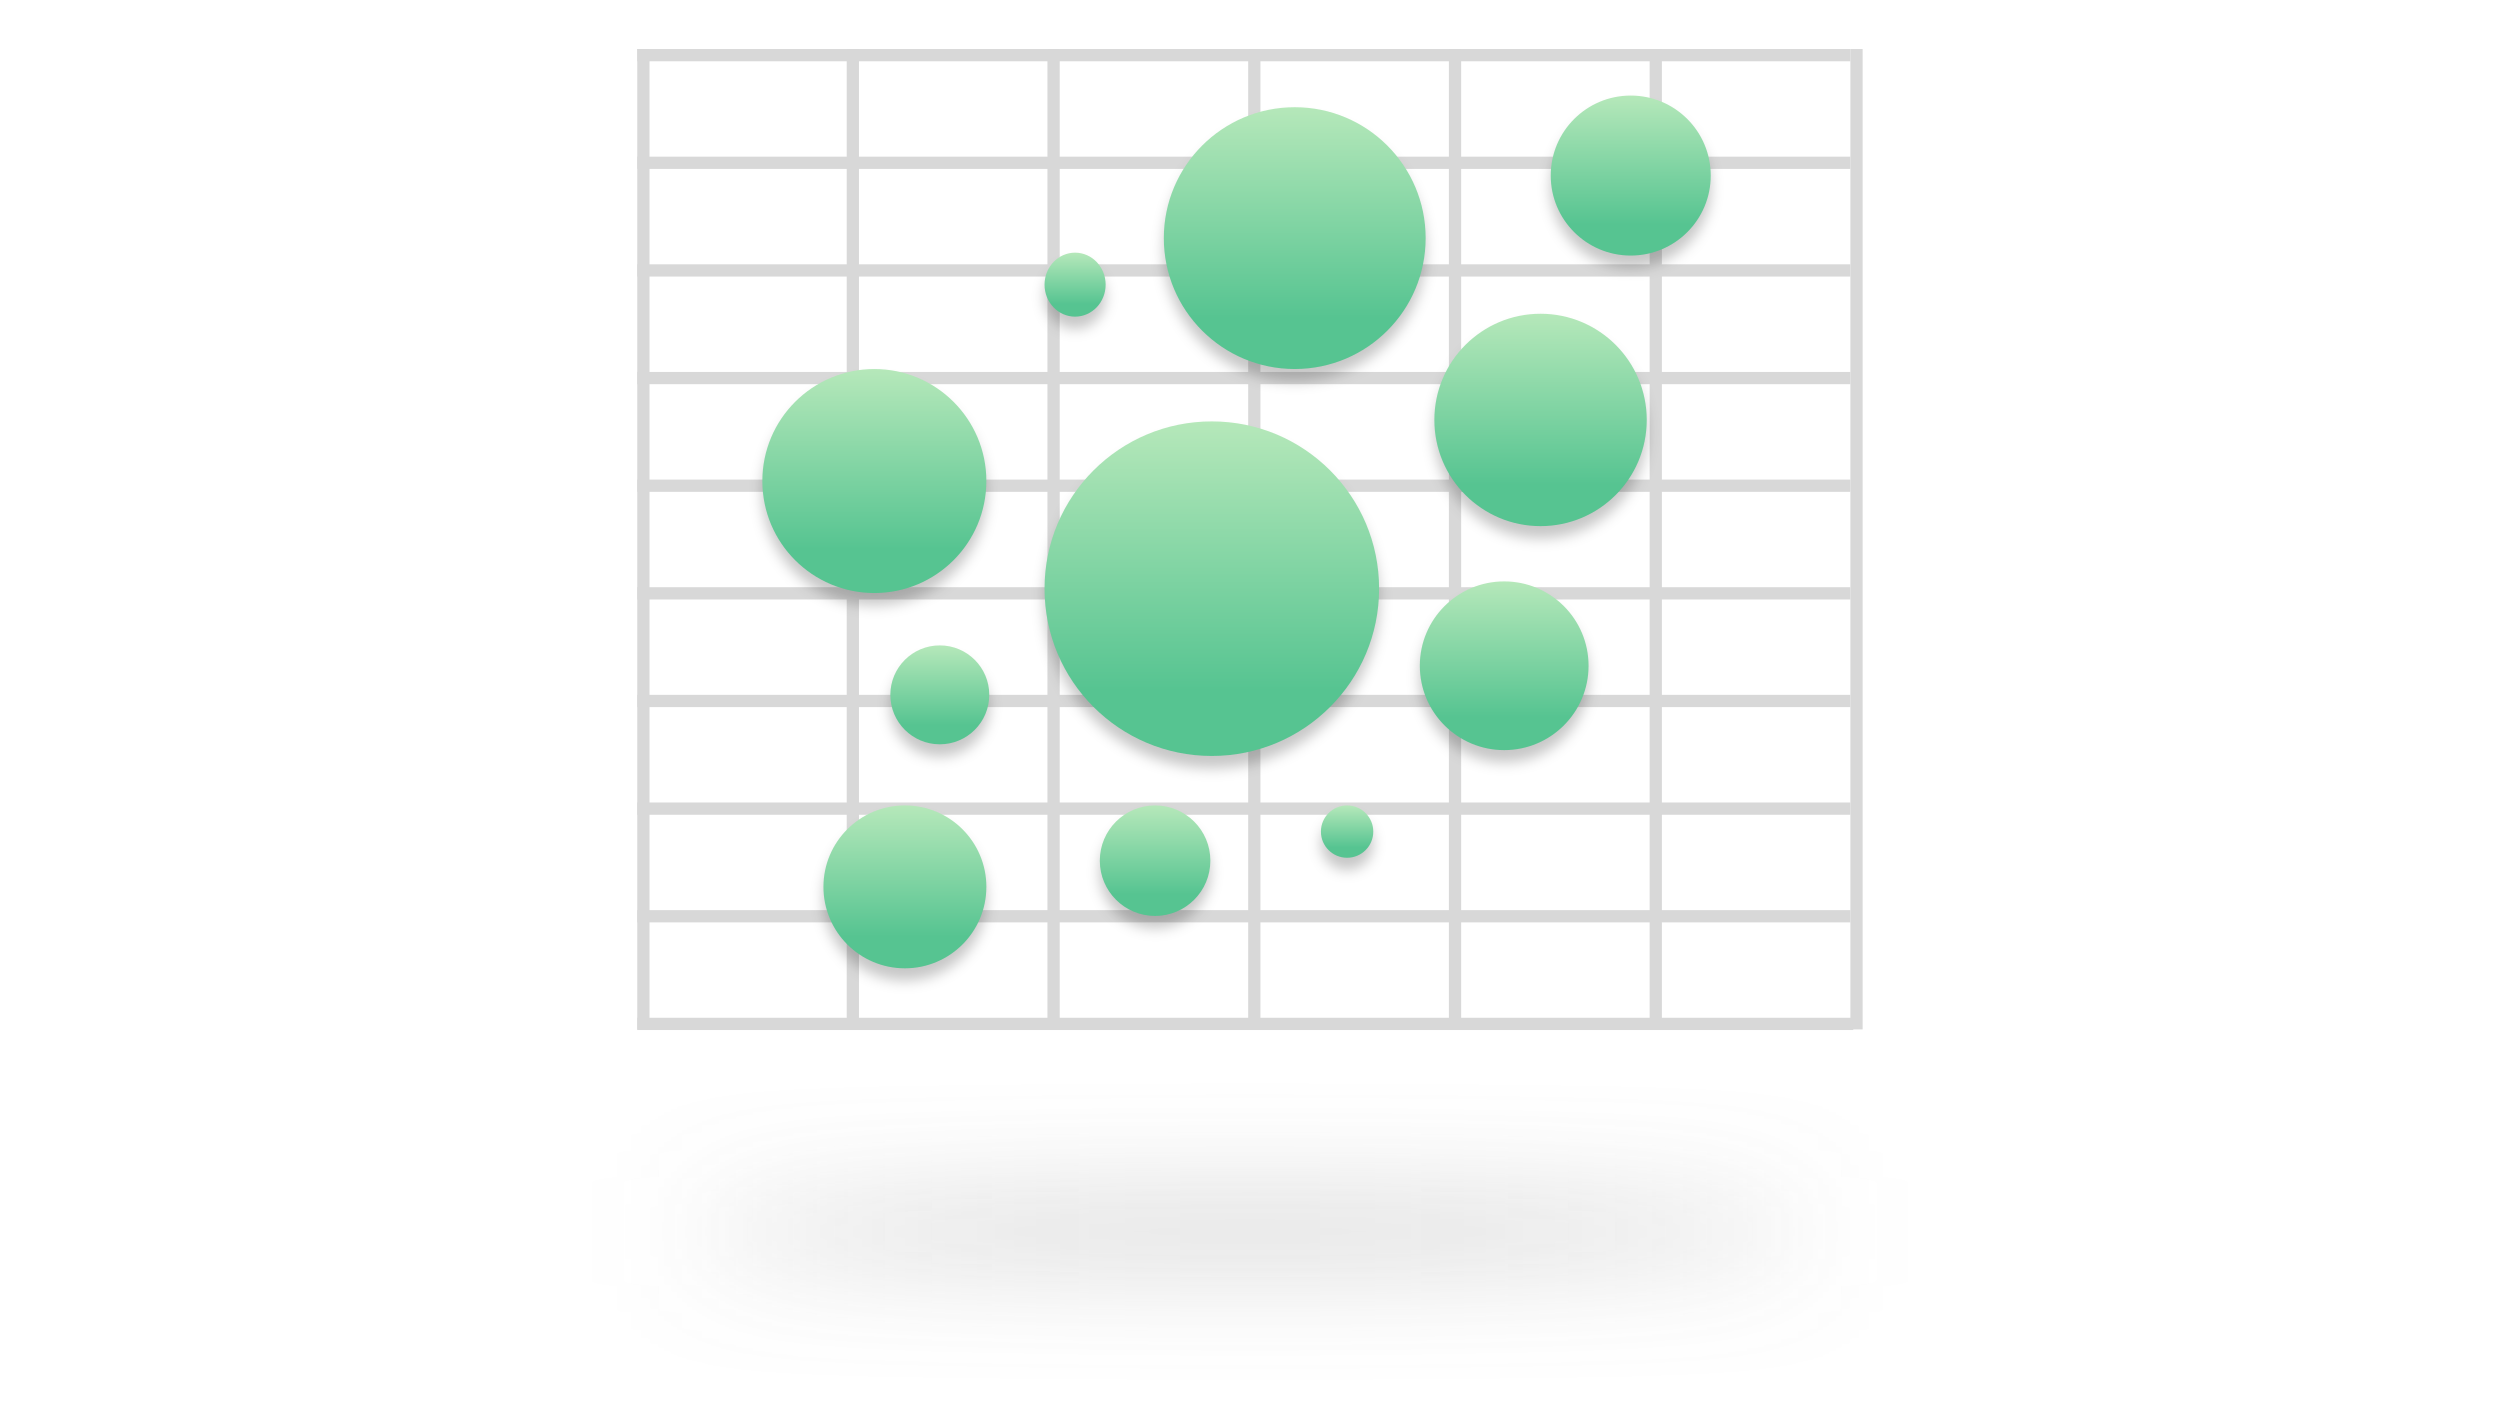
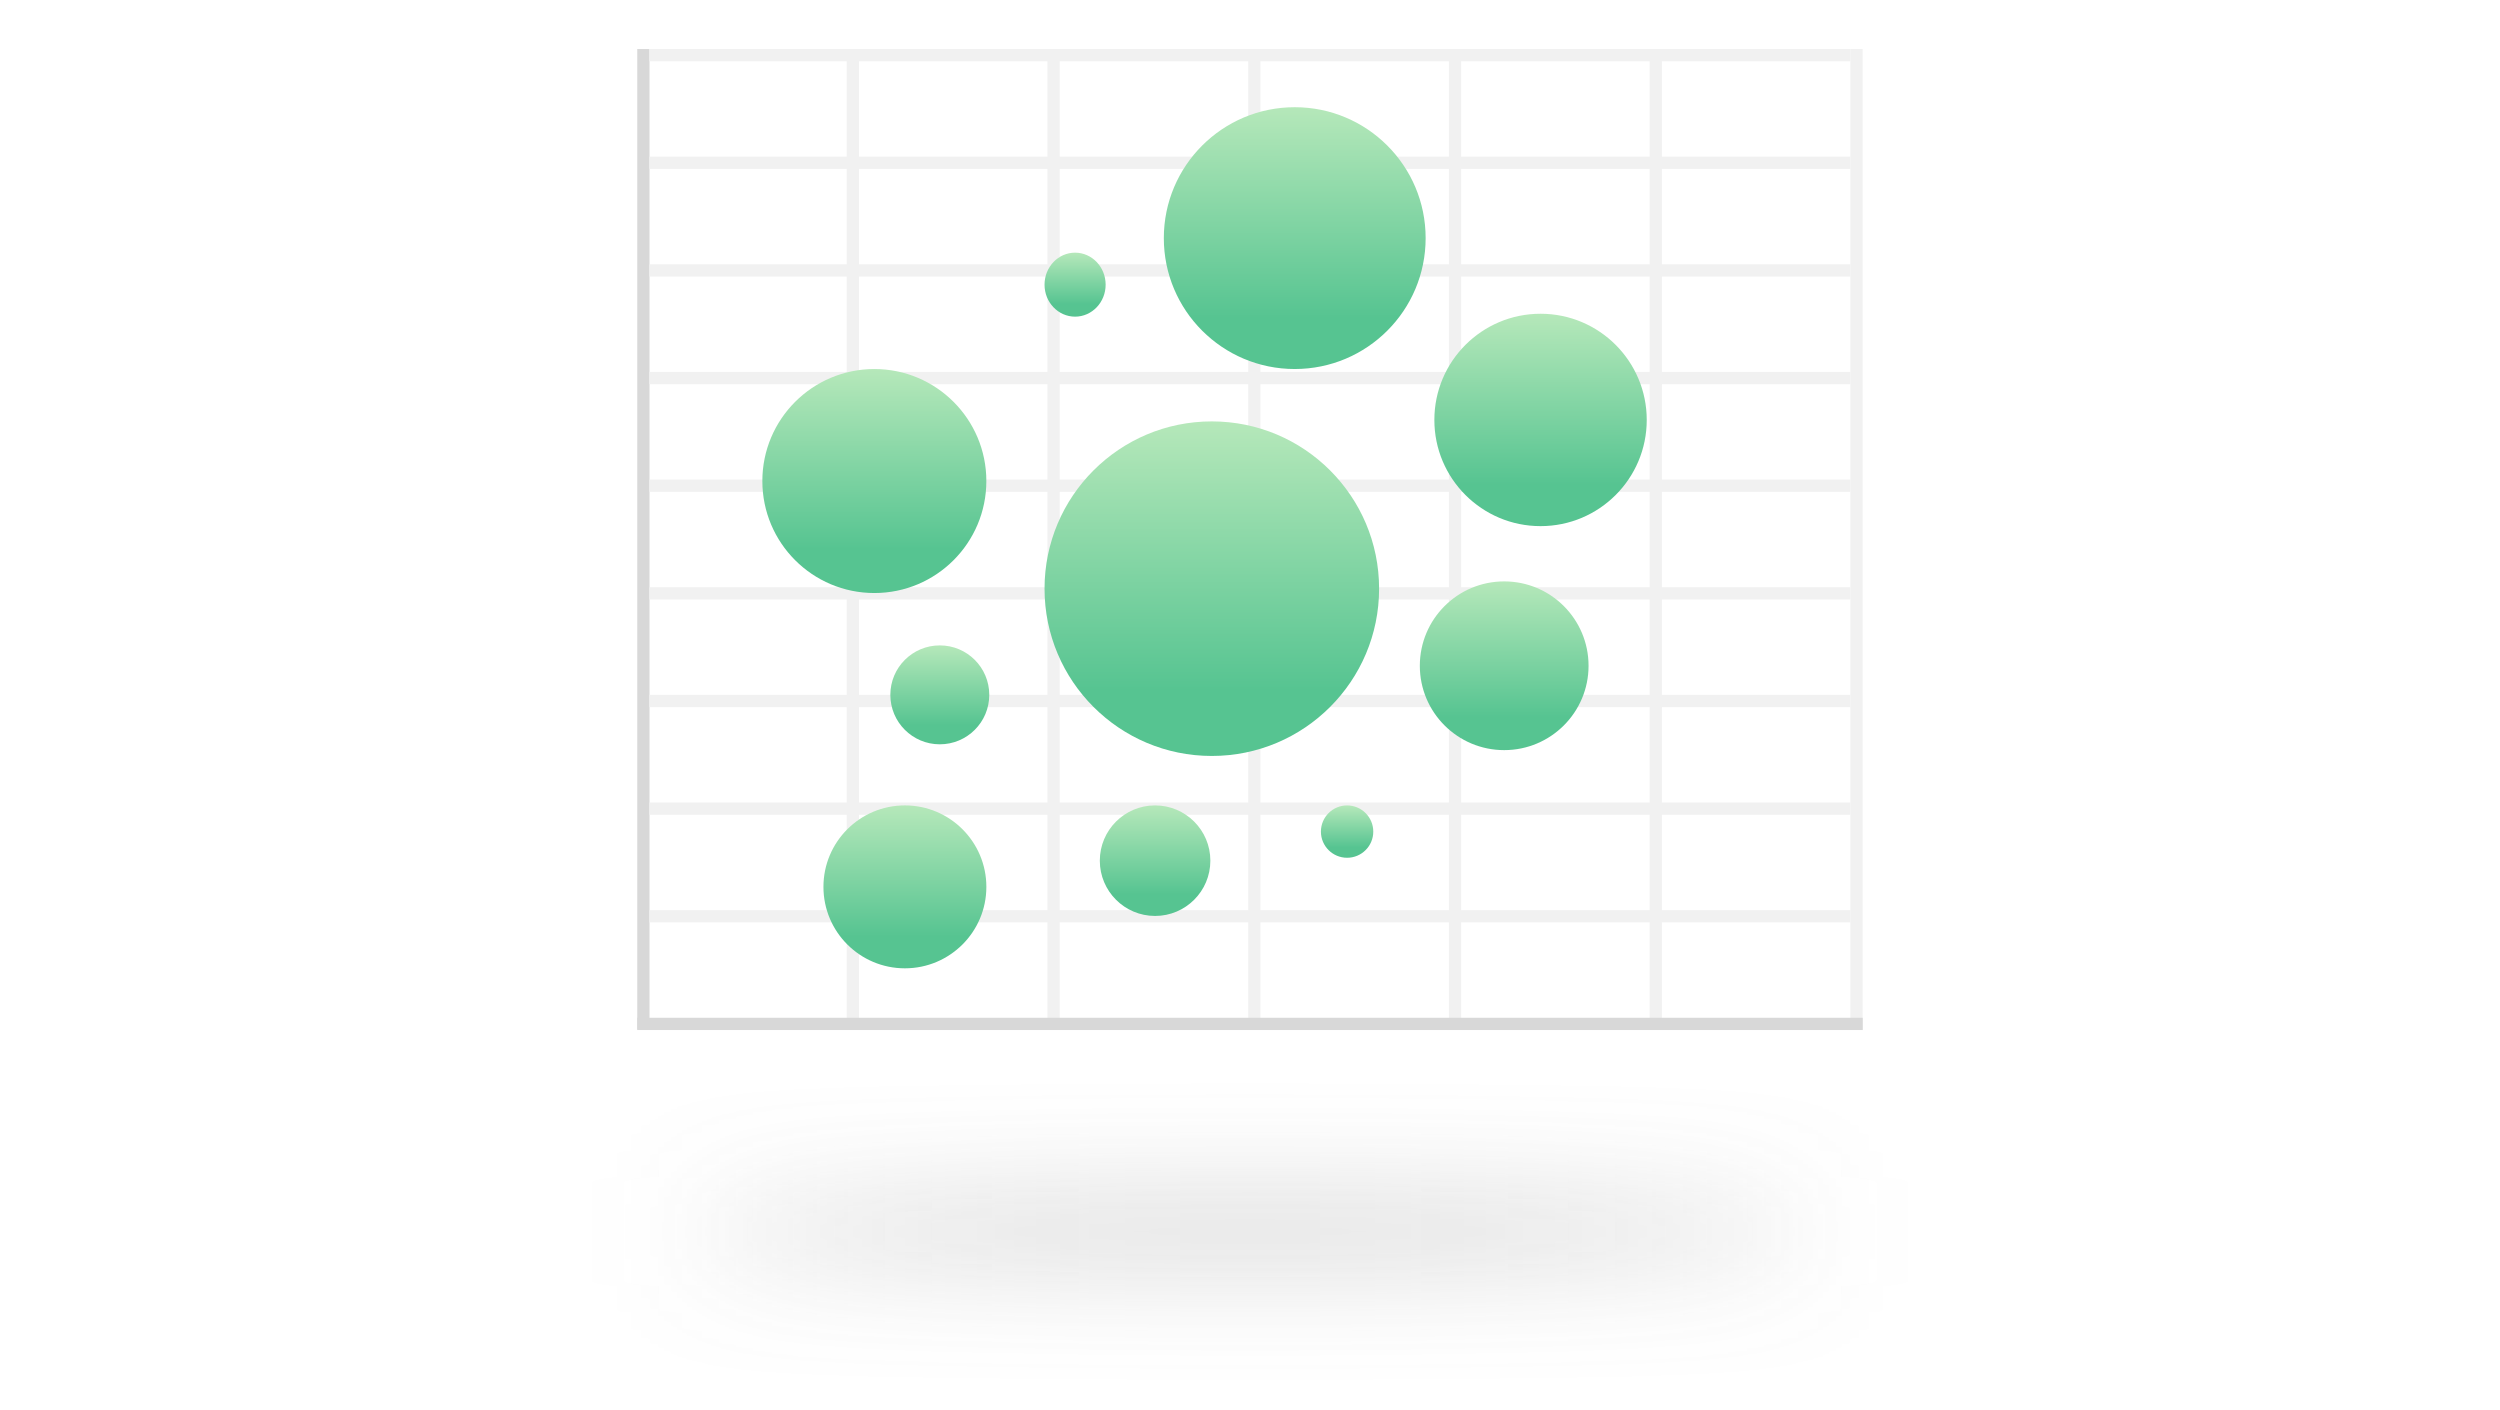
- <svg xmlns="http://www.w3.org/2000/svg" xmlns:xlink="http://www.w3.org/1999/xlink" version="1.1" viewBox="0 0 204 115">
+ <svg xmlns="http://www.w3.org/2000/svg" width="204px" height="115px" viewBox="0 0 204 115" version="1.1">
  <defs>
-     <linearGradient id="a" x1="50%" x2="50%" y1="80.492%" y2="-51.904%">
-       <stop stop-color="#56C491" offset="0" />
-       <stop stop-color="#F3FFD4" offset="1" />
+     <linearGradient x1="50%" y1="80.492%" x2="50%" y2="-51.904%" id="linearGradient-1">
+       <stop stop-color="#56C491" offset="0%" />
+       <stop stop-color="#F3FFD4" offset="100%" />
    </linearGradient>
-     <circle id="g" cx="53.65" cy="15.43" r="10.682" />
-     <filter id="p" x="-9.4%" y="-4.7%" width="118.7%" height="118.7%">
-       <feOffset dx="0" dy="1" in="SourceAlpha" result="shadowOffsetOuter1" />
-       <feGaussianBlur in="shadowOffsetOuter1" result="shadowBlurOuter1" stdDeviation="0.5" />
-       <feColorMatrix in="shadowBlurOuter1" values="0 0 0 0 0   0 0 0 0 0   0 0 0 0 0  0 0 0 0.22 0" />
-     </filter>
-     <circle id="d" cx="19.347" cy="35.252" r="9.139" />
-     <filter id="o" x="-10.9%" y="-5.5%" width="121.9%" height="121.9%">
-       <feOffset dx="0" dy="1" in="SourceAlpha" result="shadowOffsetOuter1" />
-       <feGaussianBlur in="shadowOffsetOuter1" result="shadowBlurOuter1" stdDeviation="0.5" />
-       <feColorMatrix in="shadowBlurOuter1" values="0 0 0 0 0   0 0 0 0 0   0 0 0 0 0  0 0 0 0.22 0" />
-     </filter>
-     <circle id="c" cx="46.884" cy="44.036" r="13.65" />
-     <filter id="n" x="-7.3%" y="-3.7%" width="114.7%" height="114.7%">
-       <feOffset dx="0" dy="1" in="SourceAlpha" result="shadowOffsetOuter1" />
-       <feGaussianBlur in="shadowOffsetOuter1" result="shadowBlurOuter1" stdDeviation="0.5" />
-       <feColorMatrix in="shadowBlurOuter1" values="0 0 0 0 0   0 0 0 0 0   0 0 0 0 0  0 0 0 0.22 0" />
-     </filter>
-     <circle id="b" cx="42.255" cy="66.231" r="4.51" />
-     <filter id="m" x="-22.2%" y="-11.1%" width="144.3%" height="144.3%">
-       <feOffset dx="0" dy="1" in="SourceAlpha" result="shadowOffsetOuter1" />
-       <feGaussianBlur in="shadowOffsetOuter1" result="shadowBlurOuter1" stdDeviation="0.5" />
-       <feColorMatrix in="shadowBlurOuter1" values="0 0 0 0 0   0 0 0 0 0   0 0 0 0 0  0 0 0 0.22 0" />
-     </filter>
-     <circle id="l" cx="21.84" cy="68.368" r="6.647" />
-     <filter id="x" x="-15%" y="-7.5%" width="130.1%" height="130.1%">
-       <feOffset dx="0" dy="1" in="SourceAlpha" result="shadowOffsetOuter1" />
-       <feGaussianBlur in="shadowOffsetOuter1" result="shadowBlurOuter1" stdDeviation="0.5" />
-       <feColorMatrix in="shadowBlurOuter1" values="0 0 0 0 0   0 0 0 0 0   0 0 0 0 0  0 0 0 0.22 0" />
-     </filter>
-     <ellipse id="k" cx="35.727" cy="19.228" rx="2.493" ry="2.611" />
-     <filter id="w" x="-40.1%" y="-19.1%" width="180.2%" height="176.6%">
-       <feOffset dx="0" dy="1" in="SourceAlpha" result="shadowOffsetOuter1" />
-       <feGaussianBlur in="shadowOffsetOuter1" result="shadowBlurOuter1" stdDeviation="0.5" />
-       <feColorMatrix in="shadowBlurOuter1" values="0 0 0 0 0   0 0 0 0 0   0 0 0 0 0  0 0 0 0.22 0" />
-     </filter>
-     <circle id="j" cx="24.688" cy="52.7" r="4.036" />
-     <filter id="v" x="-24.8%" y="-12.4%" width="149.6%" height="149.6%">
-       <feOffset dx="0" dy="1" in="SourceAlpha" result="shadowOffsetOuter1" />
-       <feGaussianBlur in="shadowOffsetOuter1" result="shadowBlurOuter1" stdDeviation="0.5" />
-       <feColorMatrix in="shadowBlurOuter1" values="0 0 0 0 0   0 0 0 0 0   0 0 0 0 0  0 0 0 0.22 0" />
-     </filter>
-     <circle id="i" cx="81.068" cy="10.326" r="6.528" />
-     <filter id="u" x="-15.3%" y="-7.7%" width="130.6%" height="130.6%">
-       <feOffset dx="0" dy="1" in="SourceAlpha" result="shadowOffsetOuter1" />
-       <feGaussianBlur in="shadowOffsetOuter1" result="shadowBlurOuter1" stdDeviation="0.5" />
-       <feColorMatrix in="shadowBlurOuter1" values="0 0 0 0 0   0 0 0 0 0   0 0 0 0 0  0 0 0 0.22 0" />
-     </filter>
-     <circle id="h" cx="70.742" cy="50.326" r="6.884" />
-     <filter id="t" x="-14.5%" y="-7.3%" width="129.1%" height="129.1%">
-       <feOffset dx="0" dy="1" in="SourceAlpha" result="shadowOffsetOuter1" />
-       <feGaussianBlur in="shadowOffsetOuter1" result="shadowBlurOuter1" stdDeviation="0.5" />
-       <feColorMatrix in="shadowBlurOuter1" values="0 0 0 0 0   0 0 0 0 0   0 0 0 0 0  0 0 0 0.22 0" />
-     </filter>
-     <circle id="f" cx="73.709" cy="30.267" r="8.665" />
-     <filter id="s" x="-11.5%" y="-5.8%" width="123.1%" height="123.1%">
-       <feOffset dx="0" dy="1" in="SourceAlpha" result="shadowOffsetOuter1" />
-       <feGaussianBlur in="shadowOffsetOuter1" result="shadowBlurOuter1" stdDeviation="0.5" />
-       <feColorMatrix in="shadowBlurOuter1" values="0 0 0 0 0   0 0 0 0 0   0 0 0 0 0  0 0 0 0.22 0" />
-     </filter>
-     <circle id="e" cx="57.923" cy="63.858" r="2.136" />
-     <filter id="r" x="-46.8%" y="-23.4%" width="193.6%" height="193.6%">
-       <feOffset dx="0" dy="1" in="SourceAlpha" result="shadowOffsetOuter1" />
-       <feGaussianBlur in="shadowOffsetOuter1" result="shadowBlurOuter1" stdDeviation="0.5" />
-       <feColorMatrix in="shadowBlurOuter1" values="0 0 0 0 0   0 0 0 0 0   0 0 0 0 0  0 0 0 0.22 0" />
-     </filter>
-     <filter id="q" x="-15.2%" y="-1399.7%" width="130.4%" height="2899.4%">
-       <feGaussianBlur in="SourceGraphic" stdDeviation="4.666" />
+     <linearGradient x1="50%" y1="80.492%" x2="50%" y2="-51.904%" id="linearGradient-2">
+       <stop stop-color="#56C491" offset="0%" />
+       <stop stop-color="#F3FFD4" offset="100%" />
+     </linearGradient>
+     <filter x="-15.2%" y="-1399.7%" width="130.4%" height="2899.4%" filterUnits="objectBoundingBox" id="filter-3">
+       <feGaussianBlur stdDeviation="4.666" in="SourceGraphic" />
    </filter>
  </defs>
-   <g fill="none" fill-rule="evenodd">
-     <g transform="translate(-294 -354)">
-       <g transform="translate(294 354)">
-         <rect id="y" width="204" height="108" fill="#D8D8D8" fill-opacity="0" />
-         <g transform="translate(52 4)">
-           <rect id="aa" width="1" height="80" fill="#D8D8D8" />
-           <rect x="17.092" width="1" height="80" fill="#D8D8D8" />
-           <rect x="33.472" width="1" height="80" fill="#D8D8D8" />
-           <rect x="49.852" width="1" height="80" fill="#D8D8D8" />
-           <rect x="66.231" width="1" height="80" fill="#D8D8D8" />
-           <rect x="82.611" width="1" height="80" fill="#D8D8D8" />
-           <rect x="98.991" width="1" height="80" fill="#D8D8D8" />
-           <rect y="79.05" width="99.228" height="1" fill="#D8D8D8" />
-           <rect x="6.747e-15" y="70.267" width="98.991" height="1" fill="#D8D8D8" />
-           <rect x="6.747e-15" y="61.484" width="98.991" height="1" fill="#D8D8D8" />
-           <rect x="6.747e-15" y="52.7" width="98.991" height="1" fill="#D8D8D8" />
-           <rect x="6.747e-15" y="43.917" width="98.991" height="1" fill="#D8D8D8" />
-           <rect x="6.747e-15" y="35.134" width="98.991" height="1" fill="#D8D8D8" />
-           <rect x="6.747e-15" y="26.35" width="98.991" height="1" fill="#D8D8D8" />
-           <rect x="6.747e-15" y="17.567" width="98.991" height="1" fill="#D8D8D8" />
-           <rect x="6.747e-15" y="8.783" width="98.991" height="1" fill="#D8D8D8" />
-           <rect x="6.747e-15" width="98.991" height="1" fill="#D8D8D8" />
-           <g id="z">
-             <use fill="black" filter="url(#p)" xlink:href="#g" />
-             <use fill="url(#a)" fill-rule="evenodd" xlink:href="#g" />
-           </g>
-           <use fill="black" filter="url(#o)" xlink:href="#d" />
-           <use fill="url(#a)" fill-rule="evenodd" xlink:href="#d" />
-           <use fill="black" filter="url(#n)" xlink:href="#c" />
-           <use fill="url(#a)" fill-rule="evenodd" xlink:href="#c" />
-           <use fill="black" filter="url(#m)" xlink:href="#b" />
-           <use fill="url(#a)" fill-rule="evenodd" xlink:href="#b" />
-           <use fill="black" filter="url(#x)" xlink:href="#l" />
-           <use fill="url(#a)" fill-rule="evenodd" xlink:href="#l" />
-           <use fill="black" filter="url(#w)" xlink:href="#k" />
-           <use fill="url(#a)" fill-rule="evenodd" xlink:href="#k" />
-           <use fill="black" filter="url(#v)" xlink:href="#j" />
-           <use fill="url(#a)" fill-rule="evenodd" xlink:href="#j" />
-           <use fill="black" filter="url(#u)" xlink:href="#i" />
-           <use fill="url(#a)" fill-rule="evenodd" xlink:href="#i" />
-           <use fill="black" filter="url(#t)" xlink:href="#h" />
-           <use fill="url(#a)" fill-rule="evenodd" xlink:href="#h" />
-           <use fill="black" filter="url(#s)" xlink:href="#f" />
-           <use fill="url(#a)" fill-rule="evenodd" xlink:href="#f" />
-           <use fill="black" filter="url(#r)" xlink:href="#e" />
-           <use fill="url(#a)" fill-rule="evenodd" xlink:href="#e" />
+   <g id="Page-1" stroke="none" stroke-width="1" fill="none" fill-rule="evenodd">
+     <g id="assets-homepage-v2" transform="translate(-294, -354)">
+       <g id="icon-kpi" transform="translate(294, 354)">
+         <rect id="Rectangle-Copy" fill-opacity="0" fill="#D8D8D8" x="0" y="0" width="204" height="108" />
+         <g id="icon_kpi" transform="translate(52, 4)">
+           <rect id="Rectangle" fill="#D8D8D8" fill-rule="nonzero" x="0" y="0" width="1" height="80" />
+           <rect id="Rectangle-Copy-10" fill="#F1F1F1" fill-rule="nonzero" x="17.092" y="0" width="1" height="80" />
+           <rect id="Rectangle-Copy-11" fill="#F1F1F1" fill-rule="nonzero" x="33.472" y="0" width="1" height="80" />
+           <rect id="Rectangle-Copy-12" fill="#F1F1F1" fill-rule="nonzero" x="49.852" y="0" width="1" height="80" />
+           <rect id="Rectangle-Copy-13" fill="#F1F1F1" fill-rule="nonzero" x="66.231" y="0" width="1" height="80" />
+           <rect id="Rectangle-Copy-14" fill="#F1F1F1" fill-rule="nonzero" x="82.611" y="0" width="1" height="80" />
+           <rect id="Rectangle-Copy-15" fill="#F1F1F1" fill-rule="nonzero" x="98.991" y="0" width="1" height="80" />
+           <rect id="Rectangle" fill="#D8D8D8" fill-rule="nonzero" x="0" y="79.05" width="100" height="1" />
+           <rect id="Rectangle-Copy" fill="#F1F1F1" fill-rule="nonzero" x="0.991" y="70.267" width="98" height="1" />
+           <rect id="Rectangle-Copy-2" fill="#F1F1F1" fill-rule="nonzero" x="0.991" y="61.484" width="98" height="1" />
+           <rect id="Rectangle-Copy-3" fill="#F1F1F1" fill-rule="nonzero" x="0.991" y="52.7" width="98" height="1" />
+           <rect id="Rectangle-Copy-4" fill="#F1F1F1" fill-rule="nonzero" x="0.991" y="43.917" width="98" height="1" />
+           <rect id="Rectangle-Copy-5" fill="#F1F1F1" fill-rule="nonzero" x="0.991" y="35.134" width="98" height="1" />
+           <rect id="Rectangle-Copy-6" fill="#F1F1F1" fill-rule="nonzero" x="0.991" y="26.35" width="98" height="1" />
+           <rect id="Rectangle-Copy-7" fill="#F1F1F1" fill-rule="nonzero" x="0.991" y="17.567" width="98" height="1" />
+           <rect id="Rectangle-Copy-8" fill="#F1F1F1" fill-rule="nonzero" x="0.991" y="8.783" width="98" height="1" />
+           <rect id="Rectangle-Copy-9" fill="#F1F1F1" fill-rule="nonzero" x="0.991" y="0" width="98" height="1" />
+           <circle id="path-2" fill="url(#linearGradient-1)" cx="53.65" cy="15.43" r="10.682" />
+           <circle id="path-4" fill="url(#linearGradient-1)" cx="19.347" cy="35.252" r="9.139" />
+           <circle id="path-6" fill="url(#linearGradient-1)" cx="46.884" cy="44.036" r="13.65" />
+           <circle id="path-8" fill="url(#linearGradient-1)" cx="42.255" cy="66.231" r="4.51" />
+           <circle id="path-10" fill="url(#linearGradient-1)" cx="21.84" cy="68.368" r="6.647" />
+           <ellipse id="path-13" fill="url(#linearGradient-2)" cx="35.727" cy="19.228" rx="2.493" ry="2.611" />
+           <circle id="path-15" fill="url(#linearGradient-1)" cx="24.688" cy="52.7" r="4.036" />
+           <circle id="path-19" fill="url(#linearGradient-1)" cx="70.742" cy="50.326" r="6.884" />
+           <circle id="path-21" fill="url(#linearGradient-1)" cx="73.709" cy="30.267" r="8.665" />
+           <circle id="path-23" fill="url(#linearGradient-1)" cx="57.923" cy="63.858" r="2.136" />
        </g>
-         <ellipse cx="102" cy="100.5" rx="46" ry="1" fill="#8C8C8C" filter="url(#q)" />
+         <ellipse id="Oval" fill="#8C8C8C" filter="url(#filter-3)" cx="102" cy="100.5" rx="46" ry="1" />
      </g>
    </g>
  </g>
</svg>
